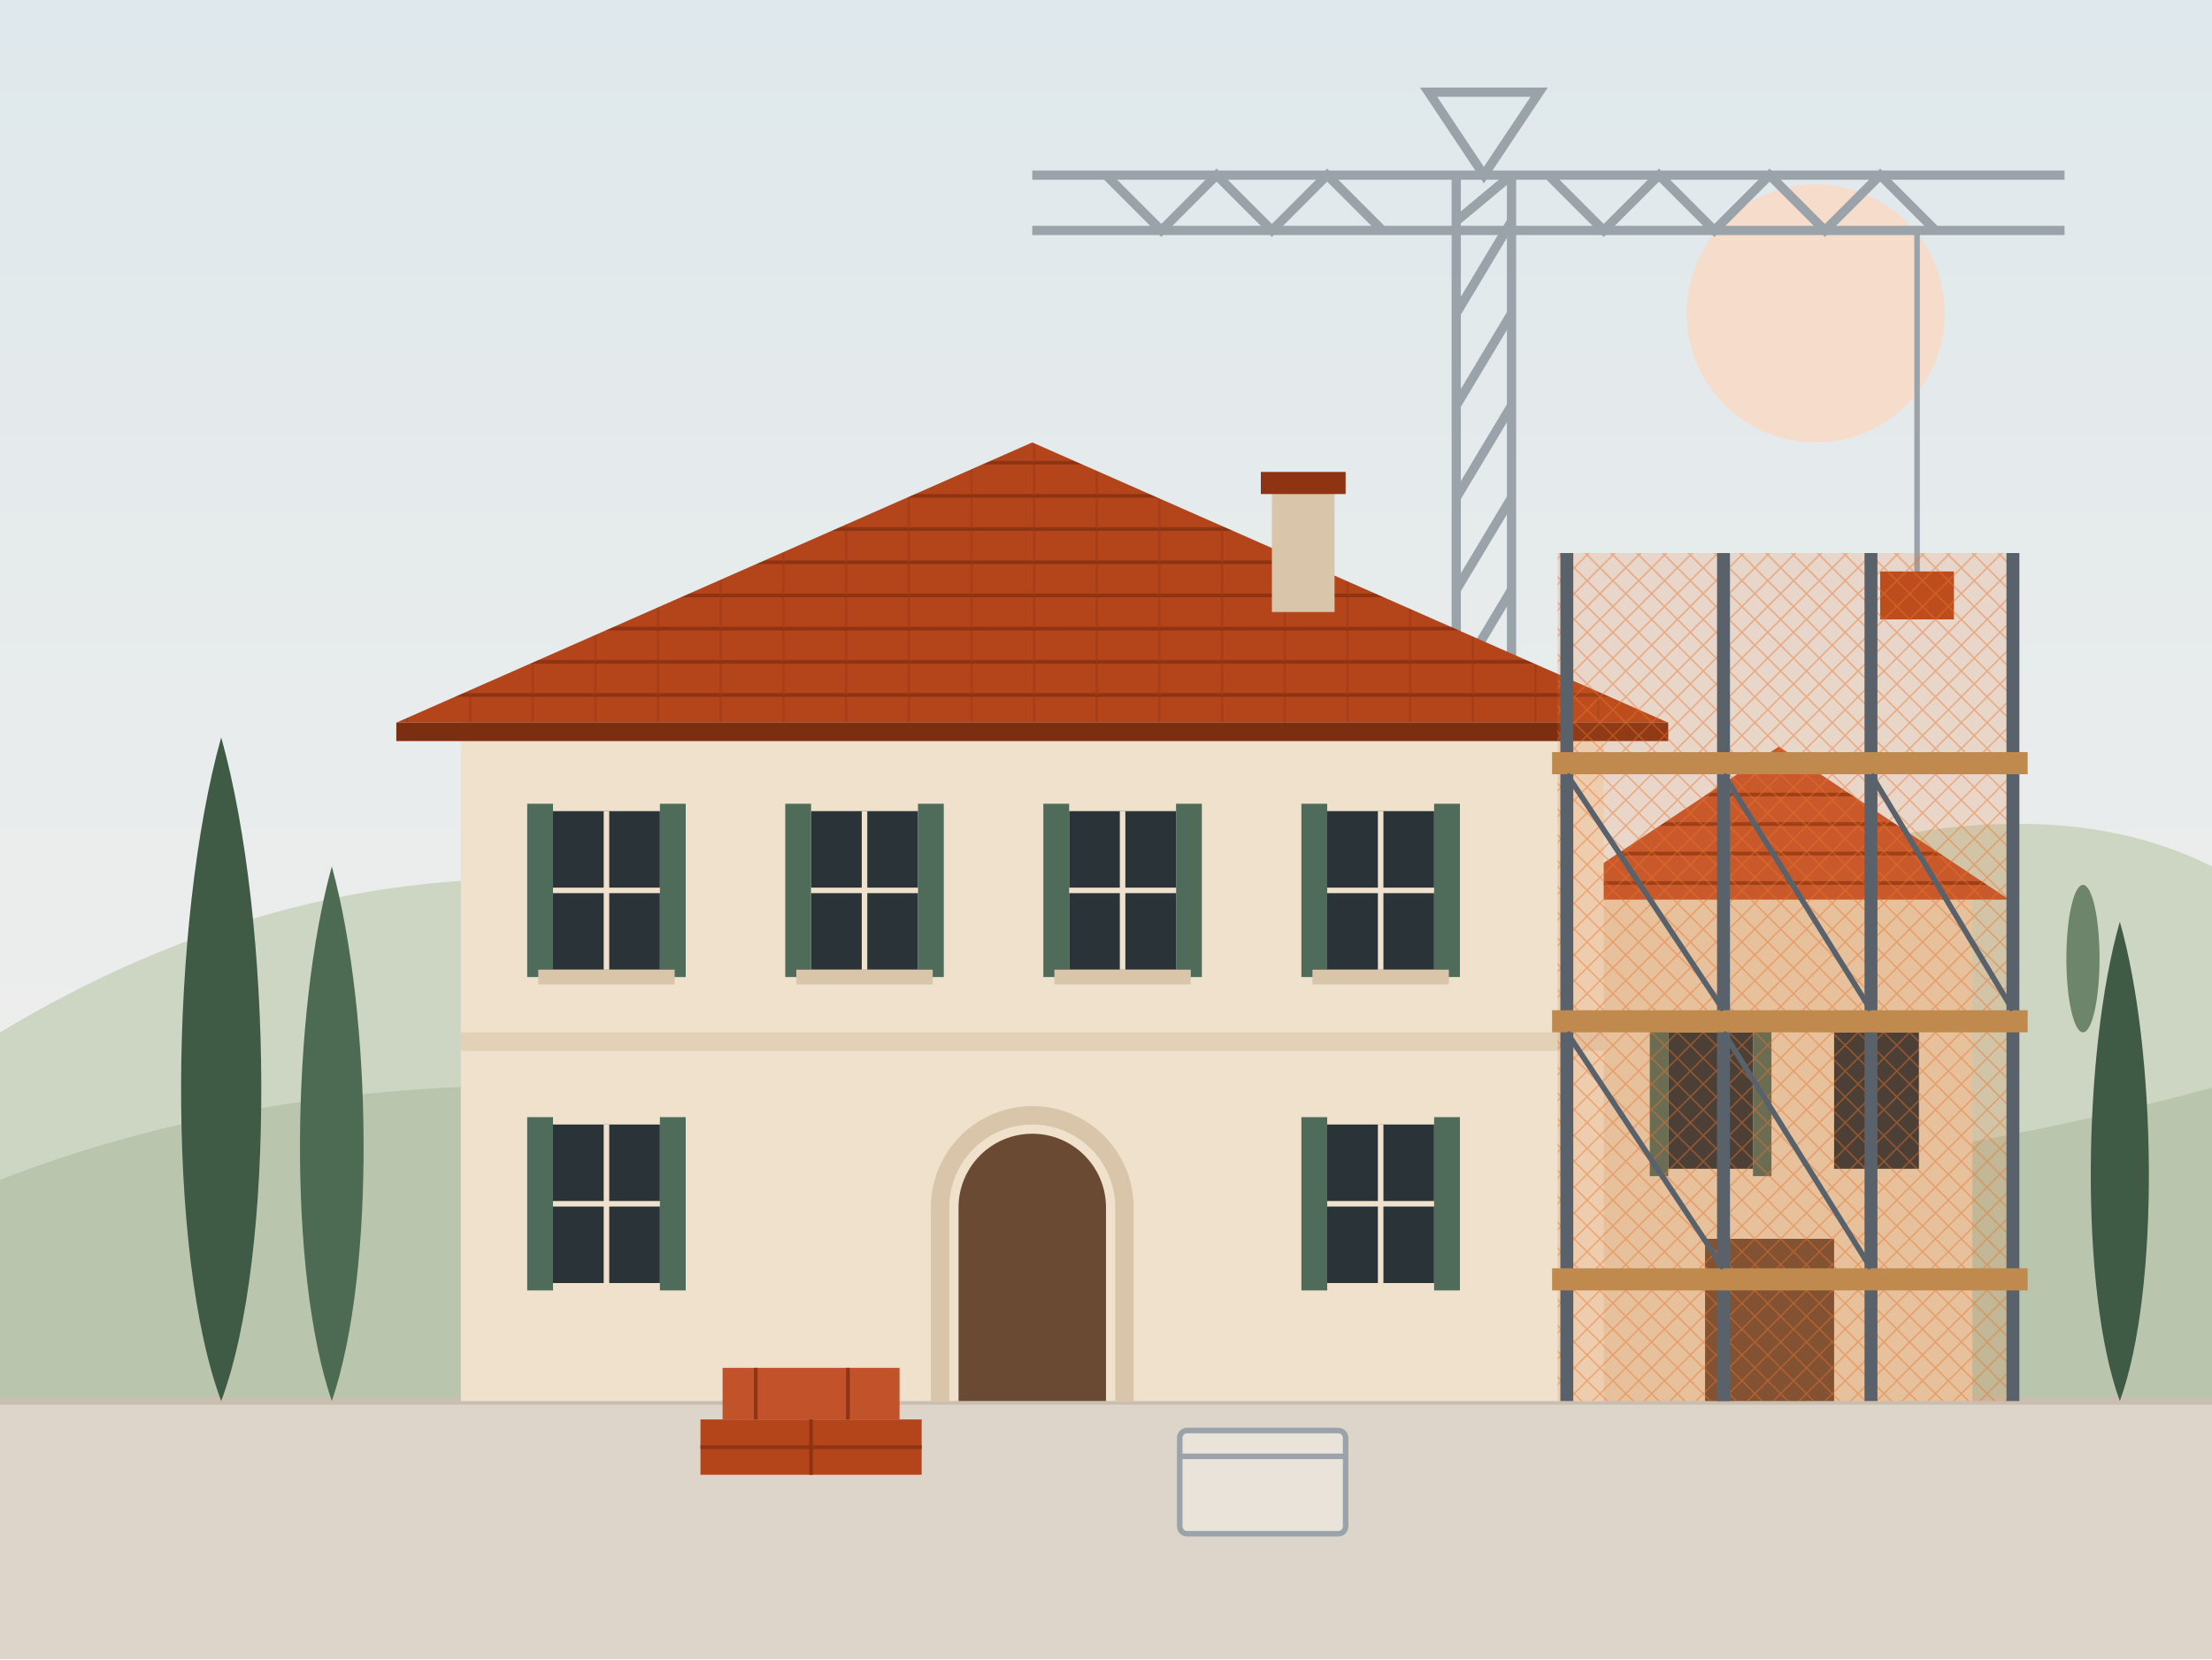
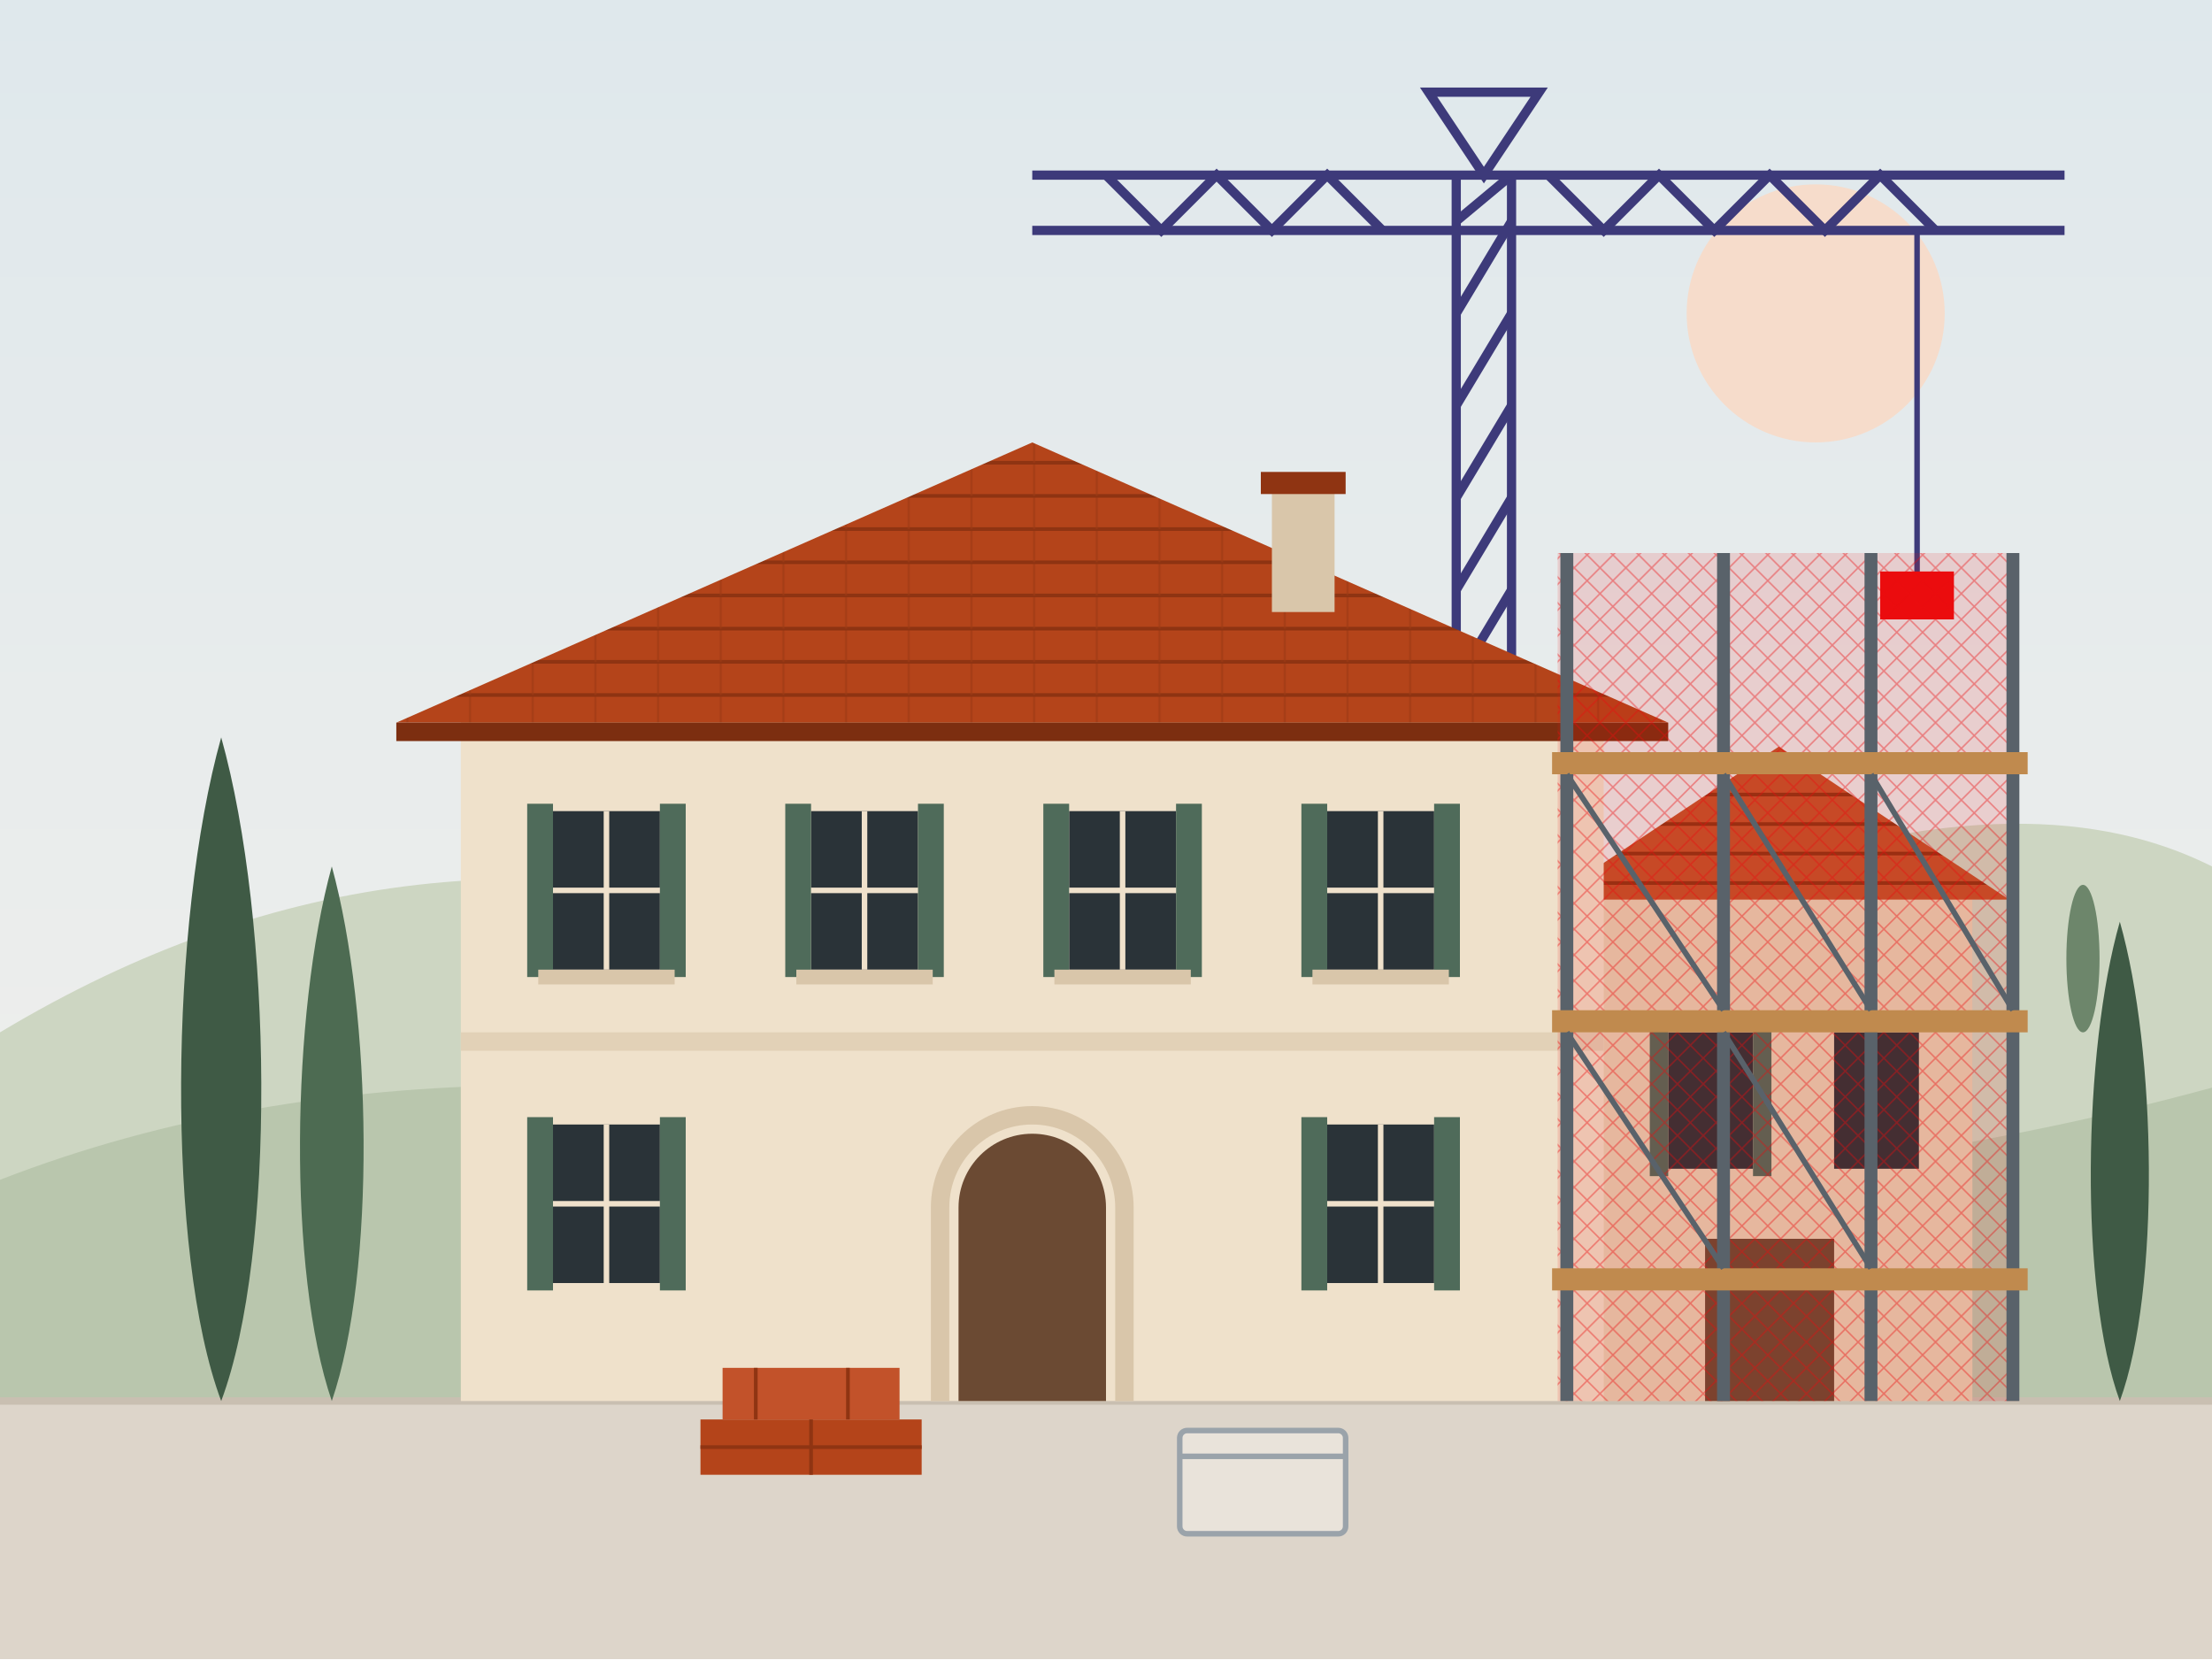
<svg xmlns="http://www.w3.org/2000/svg" viewBox="0 0 1200 900" width="1200" height="900">
  <defs>
    <linearGradient id="sky" x1="0" y1="0" x2="0" y2="1">
      <stop offset="0" stop-color="#dfe8ec" />
      <stop offset="1" stop-color="#f4f1ec" />
    </linearGradient>
    <pattern id="tiles" width="34" height="18" patternUnits="userSpaceOnUse">
      <rect width="34" height="18" fill="#b4441a" />
      <path d="M0 17h34" stroke="#8f3412" stroke-width="2" />
      <path d="M17 0v17" stroke="#9c3a15" stroke-width="1.2" opacity=".6" />
    </pattern>
    <pattern id="tiles2" width="30" height="16" patternUnits="userSpaceOnUse">
      <rect width="30" height="16" fill="#c2522a" />
      <path d="M0 15h30" stroke="#8f3412" stroke-width="2" />
    </pattern>
    <pattern id="net" width="14" height="14" patternUnits="userSpaceOnUse">
-       <rect width="14" height="14" fill="#e8742f" opacity=".18" />
-       <path d="M0 0l14 14M14 0L0 14" stroke="#e8742f" stroke-width=".8" opacity=".45" />
+       <rect width="14" height="14" fill="#eb0c0e" opacity=".14" />
+       <path d="M0 0l14 14M14 0L0 14" stroke="#eb0c0e" stroke-width=".8" opacity=".4" />
    </pattern>
  </defs>
  <rect width="1200" height="900" fill="url(#sky)" />
  <circle cx="985" cy="170" r="70" fill="#f6dccb" />
-   <g stroke="#9aa3aa" stroke-width="5" fill="none">
+   <g stroke="#3d3a7a" stroke-width="5" fill="none">
    <path d="M790 640V95" />
    <path d="M820 640V95" />
    <path d="M790 120l30-25M790 170l30-50M790 220l30-50M790 270l30-50M790 320l30-50M790 370l30-50M790 420l30-50M790 470l30-50M790 520l30-50M790 570l30-50M790 620l30-50" />
    <path d="M560 95h560" />
    <path d="M560 125h560" />
    <path d="M805 95l-30-45h60z" />
    <path d="M600 95l30 30 30-30 30 30 30-30 30 30M840 95l30 30 30-30 30 30 30-30 30 30 30-30 30 30" />
    <path d="M1040 125v190" stroke-width="3" />
  </g>
-   <rect x="1020" y="310" width="40" height="26" fill="#b4441a" />
+   <rect x="1020" y="310" width="40" height="26" fill="#eb0c0e" />
  <path d="M0 560C150 470 300 455 460 505s330 25 470-25 220-35 270-10V900H0Z" fill="#cdd6c2" />
  <path d="M0 640c180-70 380-60 560-20s420 30 640-30V900H0Z" fill="#b9c6ad" />
  <g fill="#6d866b">
    <ellipse cx="470" cy="520" rx="10" ry="42" />
    <ellipse cx="492" cy="528" rx="8" ry="34" />
    <ellipse cx="1130" cy="520" rx="9" ry="40" />
  </g>
  <rect y="760" width="1200" height="140" fill="#ddd5ca" />
  <path d="M0 760h1200" stroke="#c9bfb1" stroke-width="4" />
  <rect x="860" y="480" width="210" height="280" fill="#e6d2b5" />
  <polygon points="840,488 965,405 1090,488" fill="url(#tiles2)" />
  <rect x="905" y="560" width="46" height="74" fill="#2a3338" />
  <rect x="895" y="556" width="10" height="82" fill="#4f6b5a" />
  <rect x="951" y="556" width="10" height="82" fill="#4f6b5a" />
  <rect x="995" y="560" width="46" height="74" fill="#2a3338" />
  <rect x="925" y="672" width="70" height="88" fill="#6b4a33" />
  <rect x="250" y="380" width="620" height="380" fill="#efe1cb" />
  <rect x="250" y="380" width="620" height="16" fill="#d9c6aa" />
  <rect x="250" y="560" width="620" height="10" fill="#e2d1b7" />
  <polygon points="215,392 560,240 905,392" fill="url(#tiles)" />
  <polygon points="215,392 905,392 905,402 215,402" fill="#7c2e10" />
  <rect x="690" y="262" width="34" height="70" fill="#d9c6aa" />
  <rect x="684" y="256" width="46" height="12" fill="#8f3412" />
  <g>
    <rect x="300" y="440" width="58" height="86" fill="#2a3338" />
    <rect x="286" y="436" width="14" height="94" fill="#4f6b5a" />
    <rect x="358" y="436" width="14" height="94" fill="#4f6b5a" />
    <rect x="440" y="440" width="58" height="86" fill="#2a3338" />
    <rect x="426" y="436" width="14" height="94" fill="#4f6b5a" />
    <rect x="498" y="436" width="14" height="94" fill="#4f6b5a" />
    <rect x="580" y="440" width="58" height="86" fill="#2a3338" />
    <rect x="566" y="436" width="14" height="94" fill="#4f6b5a" />
    <rect x="638" y="436" width="14" height="94" fill="#4f6b5a" />
    <rect x="720" y="440" width="58" height="86" fill="#2a3338" />
    <rect x="706" y="436" width="14" height="94" fill="#4f6b5a" />
    <rect x="778" y="436" width="14" height="94" fill="#4f6b5a" />
    <path d="M300 483h58M329 440v86M440 483h58M469 440v86M580 483h58M609 440v86M720 483h58M749 440v86" stroke="#efe1cb" stroke-width="3" />
    <rect x="292" y="526" width="74" height="8" fill="#d9c6aa" />
    <rect x="432" y="526" width="74" height="8" fill="#d9c6aa" />
    <rect x="572" y="526" width="74" height="8" fill="#d9c6aa" />
    <rect x="712" y="526" width="74" height="8" fill="#d9c6aa" />
  </g>
  <g>
    <rect x="300" y="610" width="58" height="86" fill="#2a3338" />
    <rect x="286" y="606" width="14" height="94" fill="#4f6b5a" />
    <rect x="358" y="606" width="14" height="94" fill="#4f6b5a" />
    <path d="M520 760V655a40 40 0 0 1 80 0v105Z" fill="#6b4a33" />
    <path d="M510 760V655a50 50 0 0 1 100 0v105" fill="none" stroke="#d9c6aa" stroke-width="10" />
    <rect x="720" y="610" width="58" height="86" fill="#2a3338" />
    <rect x="706" y="606" width="14" height="94" fill="#4f6b5a" />
    <rect x="778" y="606" width="14" height="94" fill="#4f6b5a" />
    <path d="M300 653h58M329 610v86M720 653h58M749 610v86" stroke="#efe1cb" stroke-width="3" />
  </g>
  <g>
    <rect x="845" y="300" width="250" height="460" fill="url(#net)" />
    <g stroke="#59626a" stroke-width="7">
      <path d="M850 300v460M935 300v460M1015 300v460M1092 300v460" />
    </g>
    <g fill="#c08a4e">
      <rect x="842" y="408" width="258" height="12" />
      <rect x="842" y="548" width="258" height="12" />
      <rect x="842" y="688" width="258" height="12" />
    </g>
    <g stroke="#59626a" stroke-width="3">
      <path d="M850 420l85 128M935 420l80 128M1015 420l77 128M850 560l85 128M935 560l80 128" />
    </g>
  </g>
  <g>
    <path d="M120 760c-30-80-28-260 0-360 28 100 30 280 0 360Z" fill="#3f5a45" />
    <path d="M180 760c-24-70-22-210 0-290 22 80 24 220 0 290Z" fill="#4d6b52" />
    <path d="M1150 760c-22-60-20-190 0-260 20 70 22 200 0 260Z" fill="#3f5a45" />
  </g>
  <g>
    <rect x="380" y="770" width="120" height="30" fill="#b4441a" />
    <rect x="392" y="742" width="96" height="28" fill="#c2522a" />
    <path d="M380 785h120M440 770v30M410 742v28M460 742v28" stroke="#8f3412" stroke-width="2" />
  </g>
  <g>
    <rect x="640" y="776" width="90" height="56" rx="4" fill="#e9e3da" stroke="#9aa3aa" stroke-width="3" />
    <path d="M640 790h90" stroke="#9aa3aa" stroke-width="3" />
  </g>
</svg>
